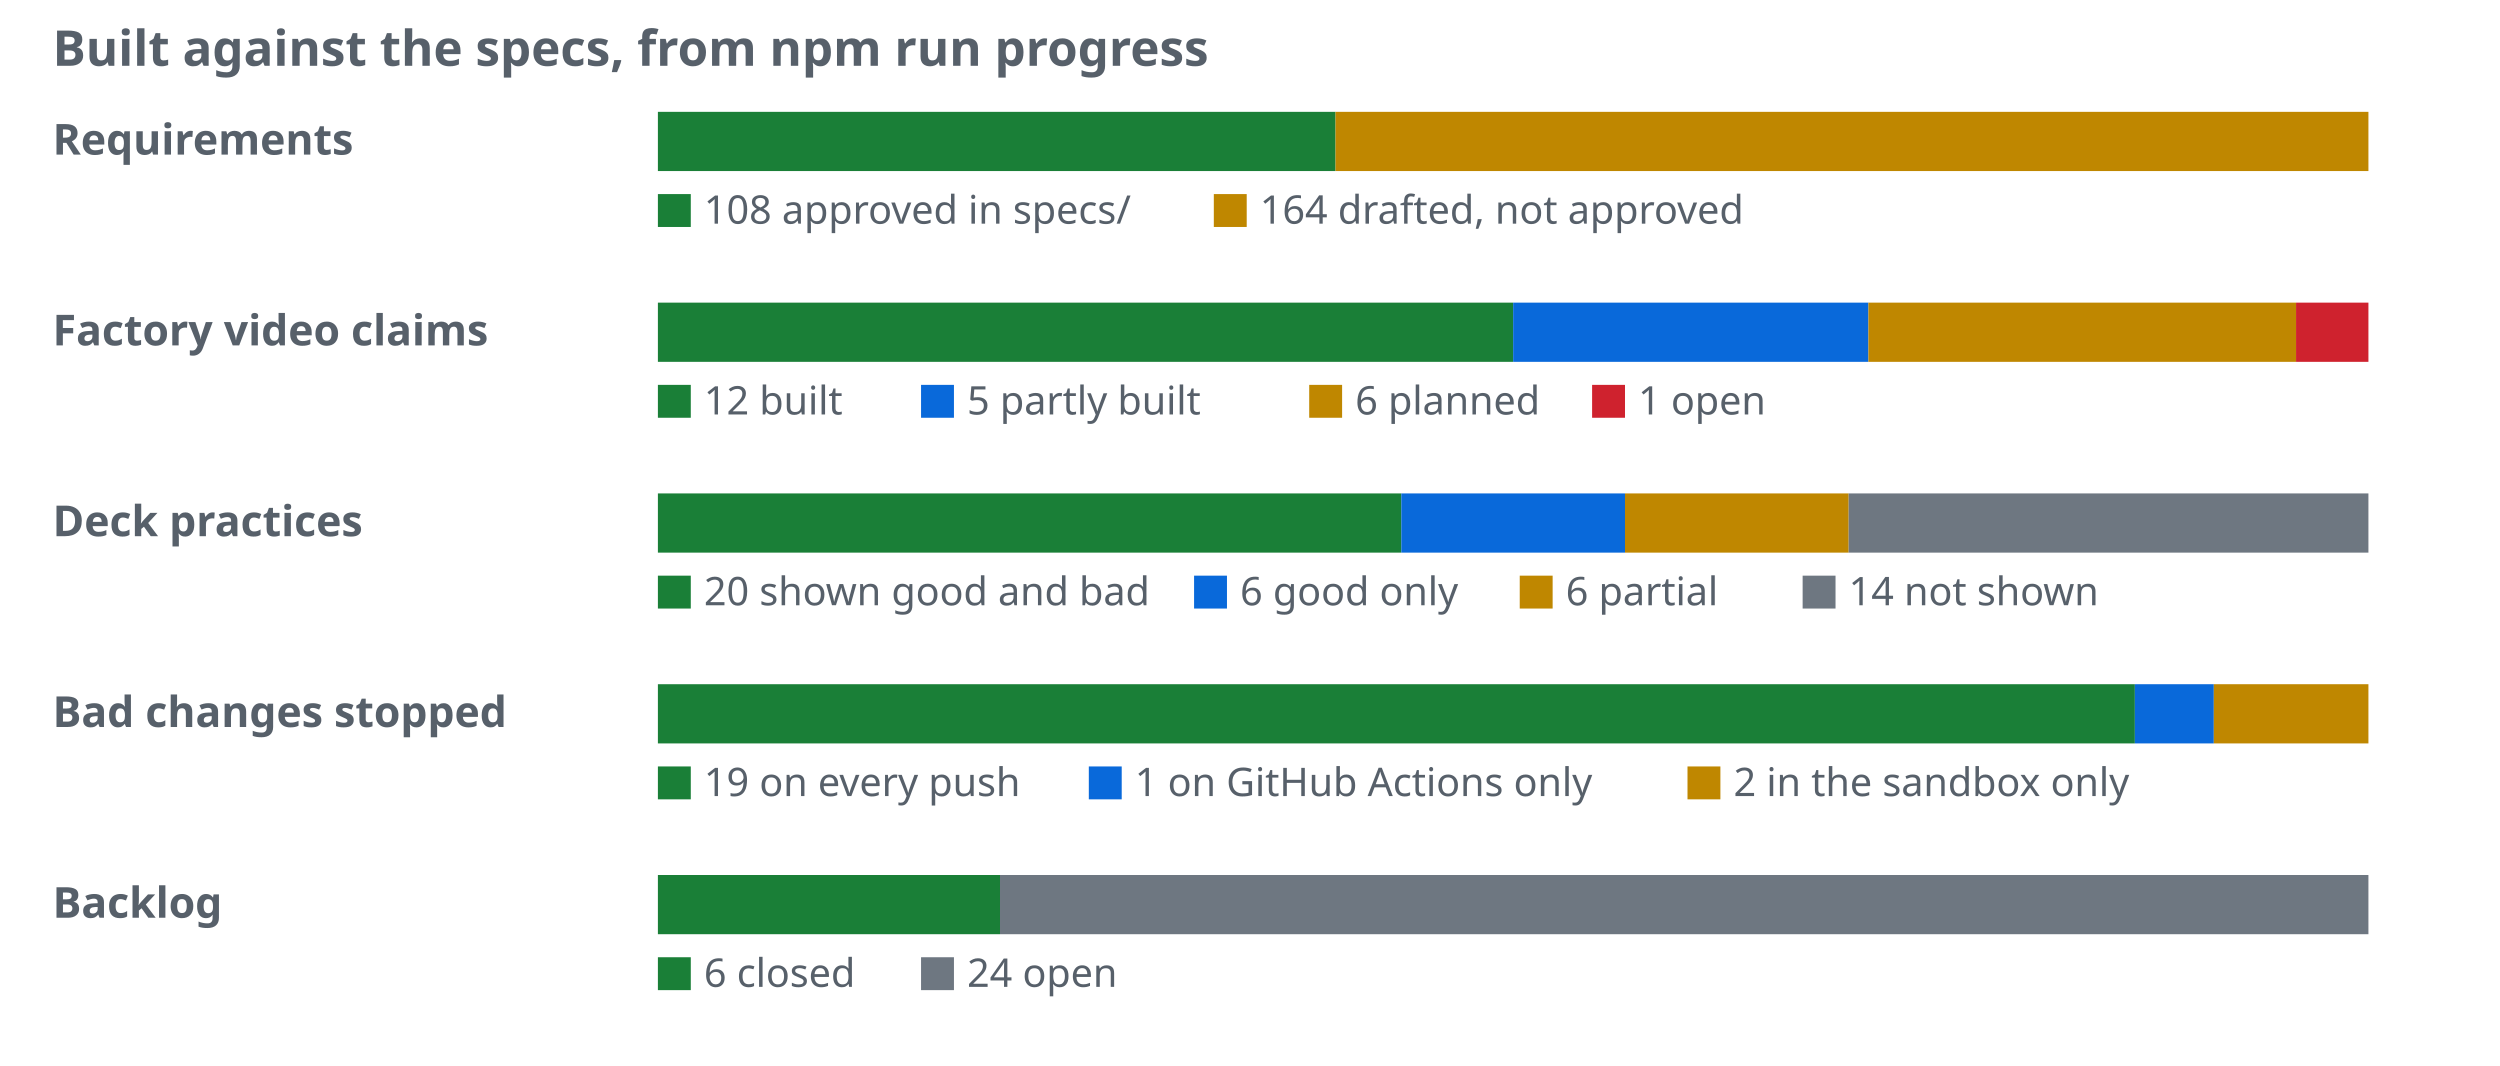
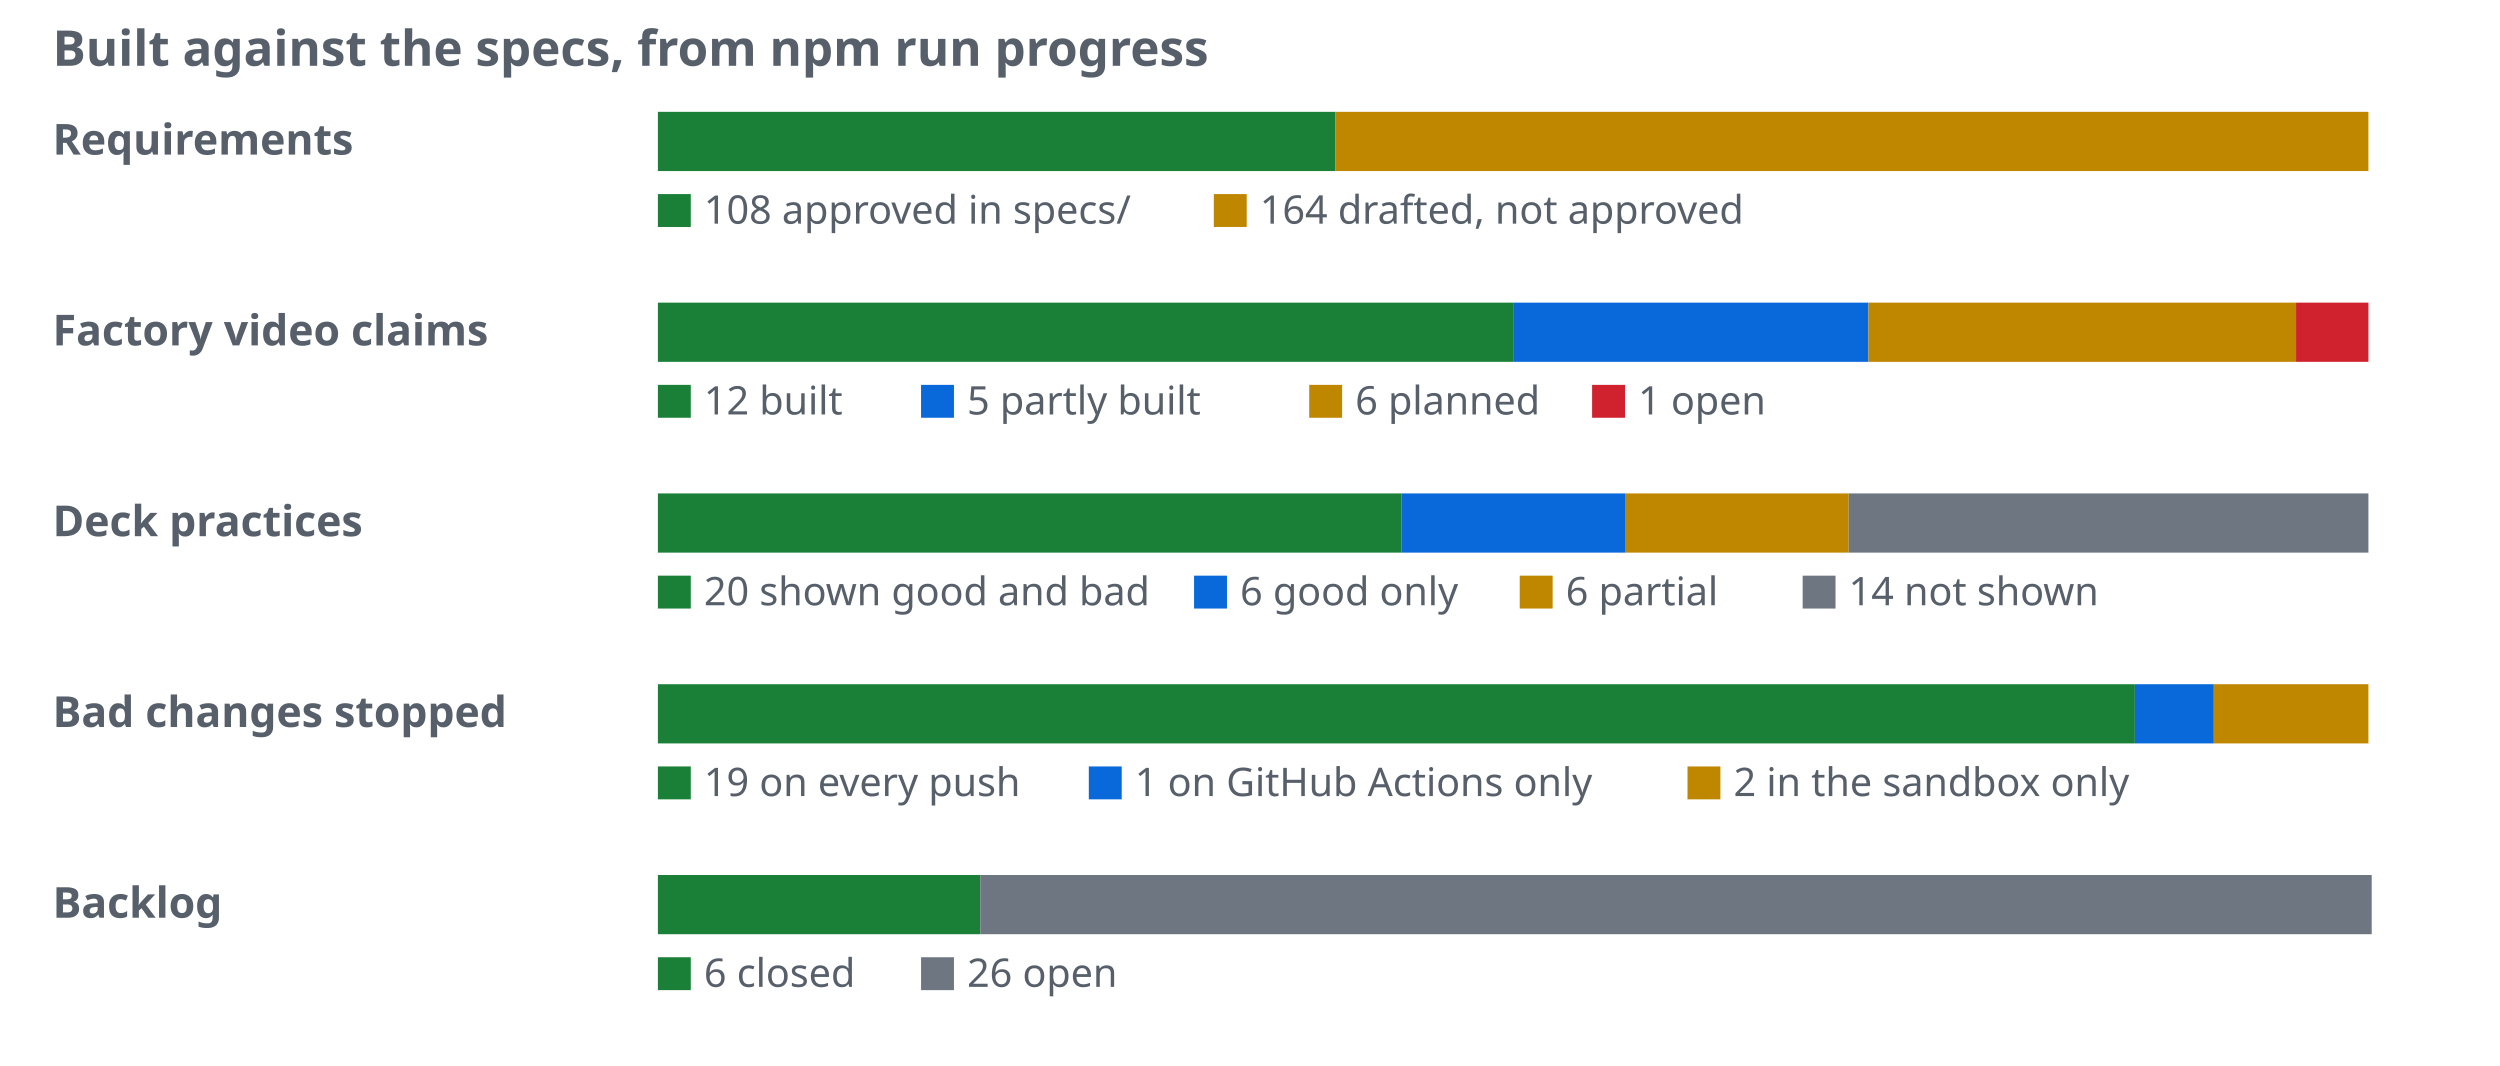
<svg xmlns="http://www.w3.org/2000/svg" width="760" height="324" viewBox="0 0 760 324" role="img" aria-labelledby="title">
  <style>text{fill:#57606a;font-family:sans-serif}.h{font-size:15px;font-weight:600}.t{font-size:13px;font-weight:600}.l{font-size:12px}@media (prefers-color-scheme:dark){text{fill:#9198a1}}</style>
  <text x="16" y="20" class="h">Built against the specs, from npm run progress</text>
  <text x="16" y="47" class="t">Requirements</text>
  <rect x="200" y="34" width="206" height="18" fill="#1a7f37" />
  <rect x="406" y="34" width="314" height="18" fill="#bf8700" />
  <rect x="200" y="59" width="10" height="10" fill="#1a7f37" />
  <text x="214" y="68" class="l">108 approved in specs/</text>
  <rect x="369" y="59" width="10" height="10" fill="#bf8700" />
  <text x="383" y="68" class="l">164 drafted, not approved</text>
  <text x="16" y="105" class="t">Factory video claims</text>
  <rect x="200" y="92" width="260" height="18" fill="#1a7f37" />
  <rect x="460" y="92" width="108" height="18" fill="#0969da" />
  <rect x="568" y="92" width="130" height="18" fill="#bf8700" />
  <rect x="698" y="92" width="22" height="18" fill="#cf222e" />
  <rect x="200" y="117" width="10" height="10" fill="#1a7f37" />
  <text x="214" y="126" class="l">12 built</text>
  <rect x="280" y="117" width="10" height="10" fill="#0969da" />
  <text x="294" y="126" class="l">5 partly built</text>
  <rect x="398" y="117" width="10" height="10" fill="#bf8700" />
  <text x="412" y="126" class="l">6 planned</text>
  <rect x="484" y="117" width="10" height="10" fill="#cf222e" />
  <text x="498" y="126" class="l">1 open</text>
  <text x="16" y="163" class="t">Deck practices</text>
  <rect x="200" y="150" width="226" height="18" fill="#1a7f37" />
  <rect x="426" y="150" width="68" height="18" fill="#0969da" />
  <rect x="494" y="150" width="68" height="18" fill="#bf8700" />
  <rect x="562" y="150" width="158" height="18" fill="#6e7781" />
  <rect x="200" y="175" width="10" height="10" fill="#1a7f37" />
  <text x="214" y="184" class="l">20 shown good and bad</text>
  <rect x="363" y="175" width="10" height="10" fill="#0969da" />
  <text x="377" y="184" class="l">6 good only</text>
  <rect x="462" y="175" width="10" height="10" fill="#bf8700" />
  <text x="476" y="184" class="l">6 partial</text>
  <rect x="548" y="175" width="10" height="10" fill="#6e7781" />
  <text x="562" y="184" class="l">14 not shown</text>
  <text x="16" y="221" class="t">Bad changes stopped</text>
  <rect x="200" y="208" width="449" height="18" fill="#1a7f37" />
  <rect x="649" y="208" width="24" height="18" fill="#0969da" />
  <rect x="673" y="208" width="47" height="18" fill="#bf8700" />
  <rect x="200" y="233" width="10" height="10" fill="#1a7f37" />
  <text x="214" y="242" class="l">19 on every push</text>
  <rect x="331" y="233" width="10" height="10" fill="#0969da" />
  <text x="345" y="242" class="l">1 on GitHub Actions only</text>
  <rect x="513" y="233" width="10" height="10" fill="#bf8700" />
  <text x="527" y="242" class="l">2 in the sandbox only</text>
  <text x="16" y="279" class="t">Backlog</text>
-   <rect x="200" y="266" width="104" height="18" fill="#1a7f37" />
-   <rect x="304" y="266" width="416" height="18" fill="#6e7781" />
+   <rect x="200" y="266" width="98" height="18" fill="#1a7f37" />
+   <rect x="298" y="266" width="423" height="18" fill="#6e7781" />
  <rect x="200" y="291" width="10" height="10" fill="#1a7f37" />
  <text x="214" y="300" class="l">6 closed</text>
  <rect x="280" y="291" width="10" height="10" fill="#6e7781" />
-   <text x="294" y="300" class="l">24 open</text>
+   <text x="294" y="300" class="l">26 open</text>
</svg>
